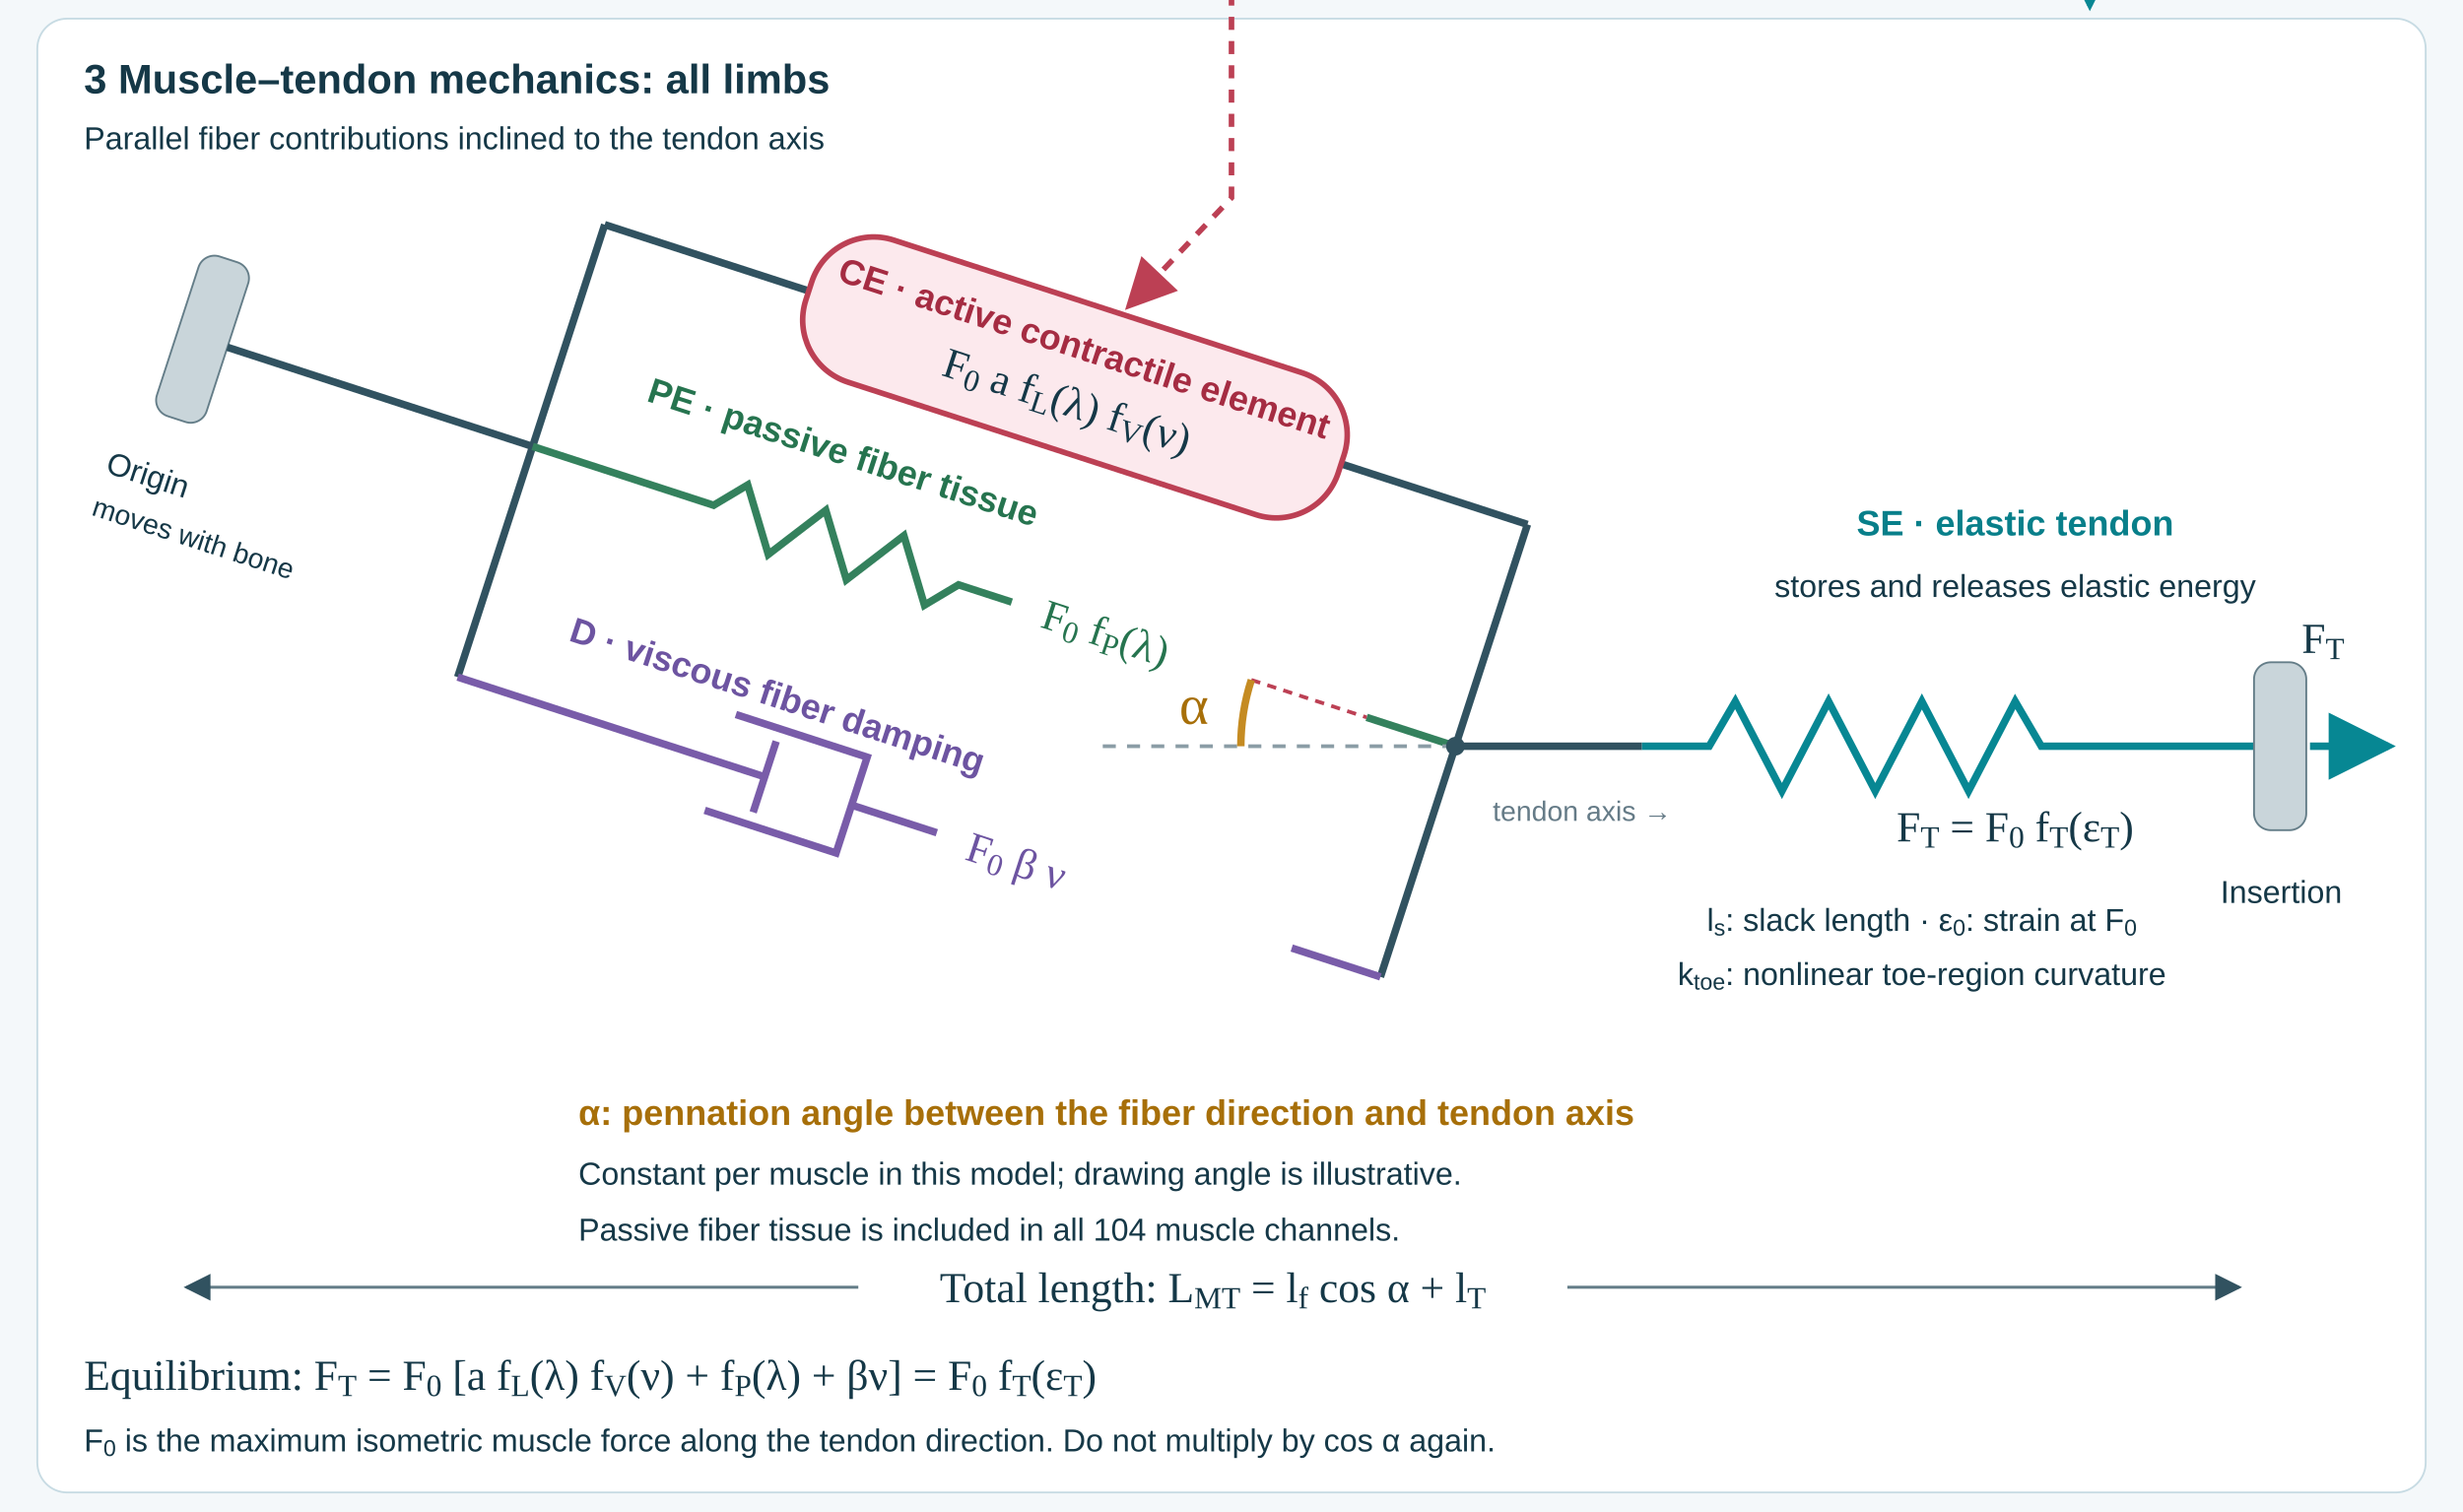
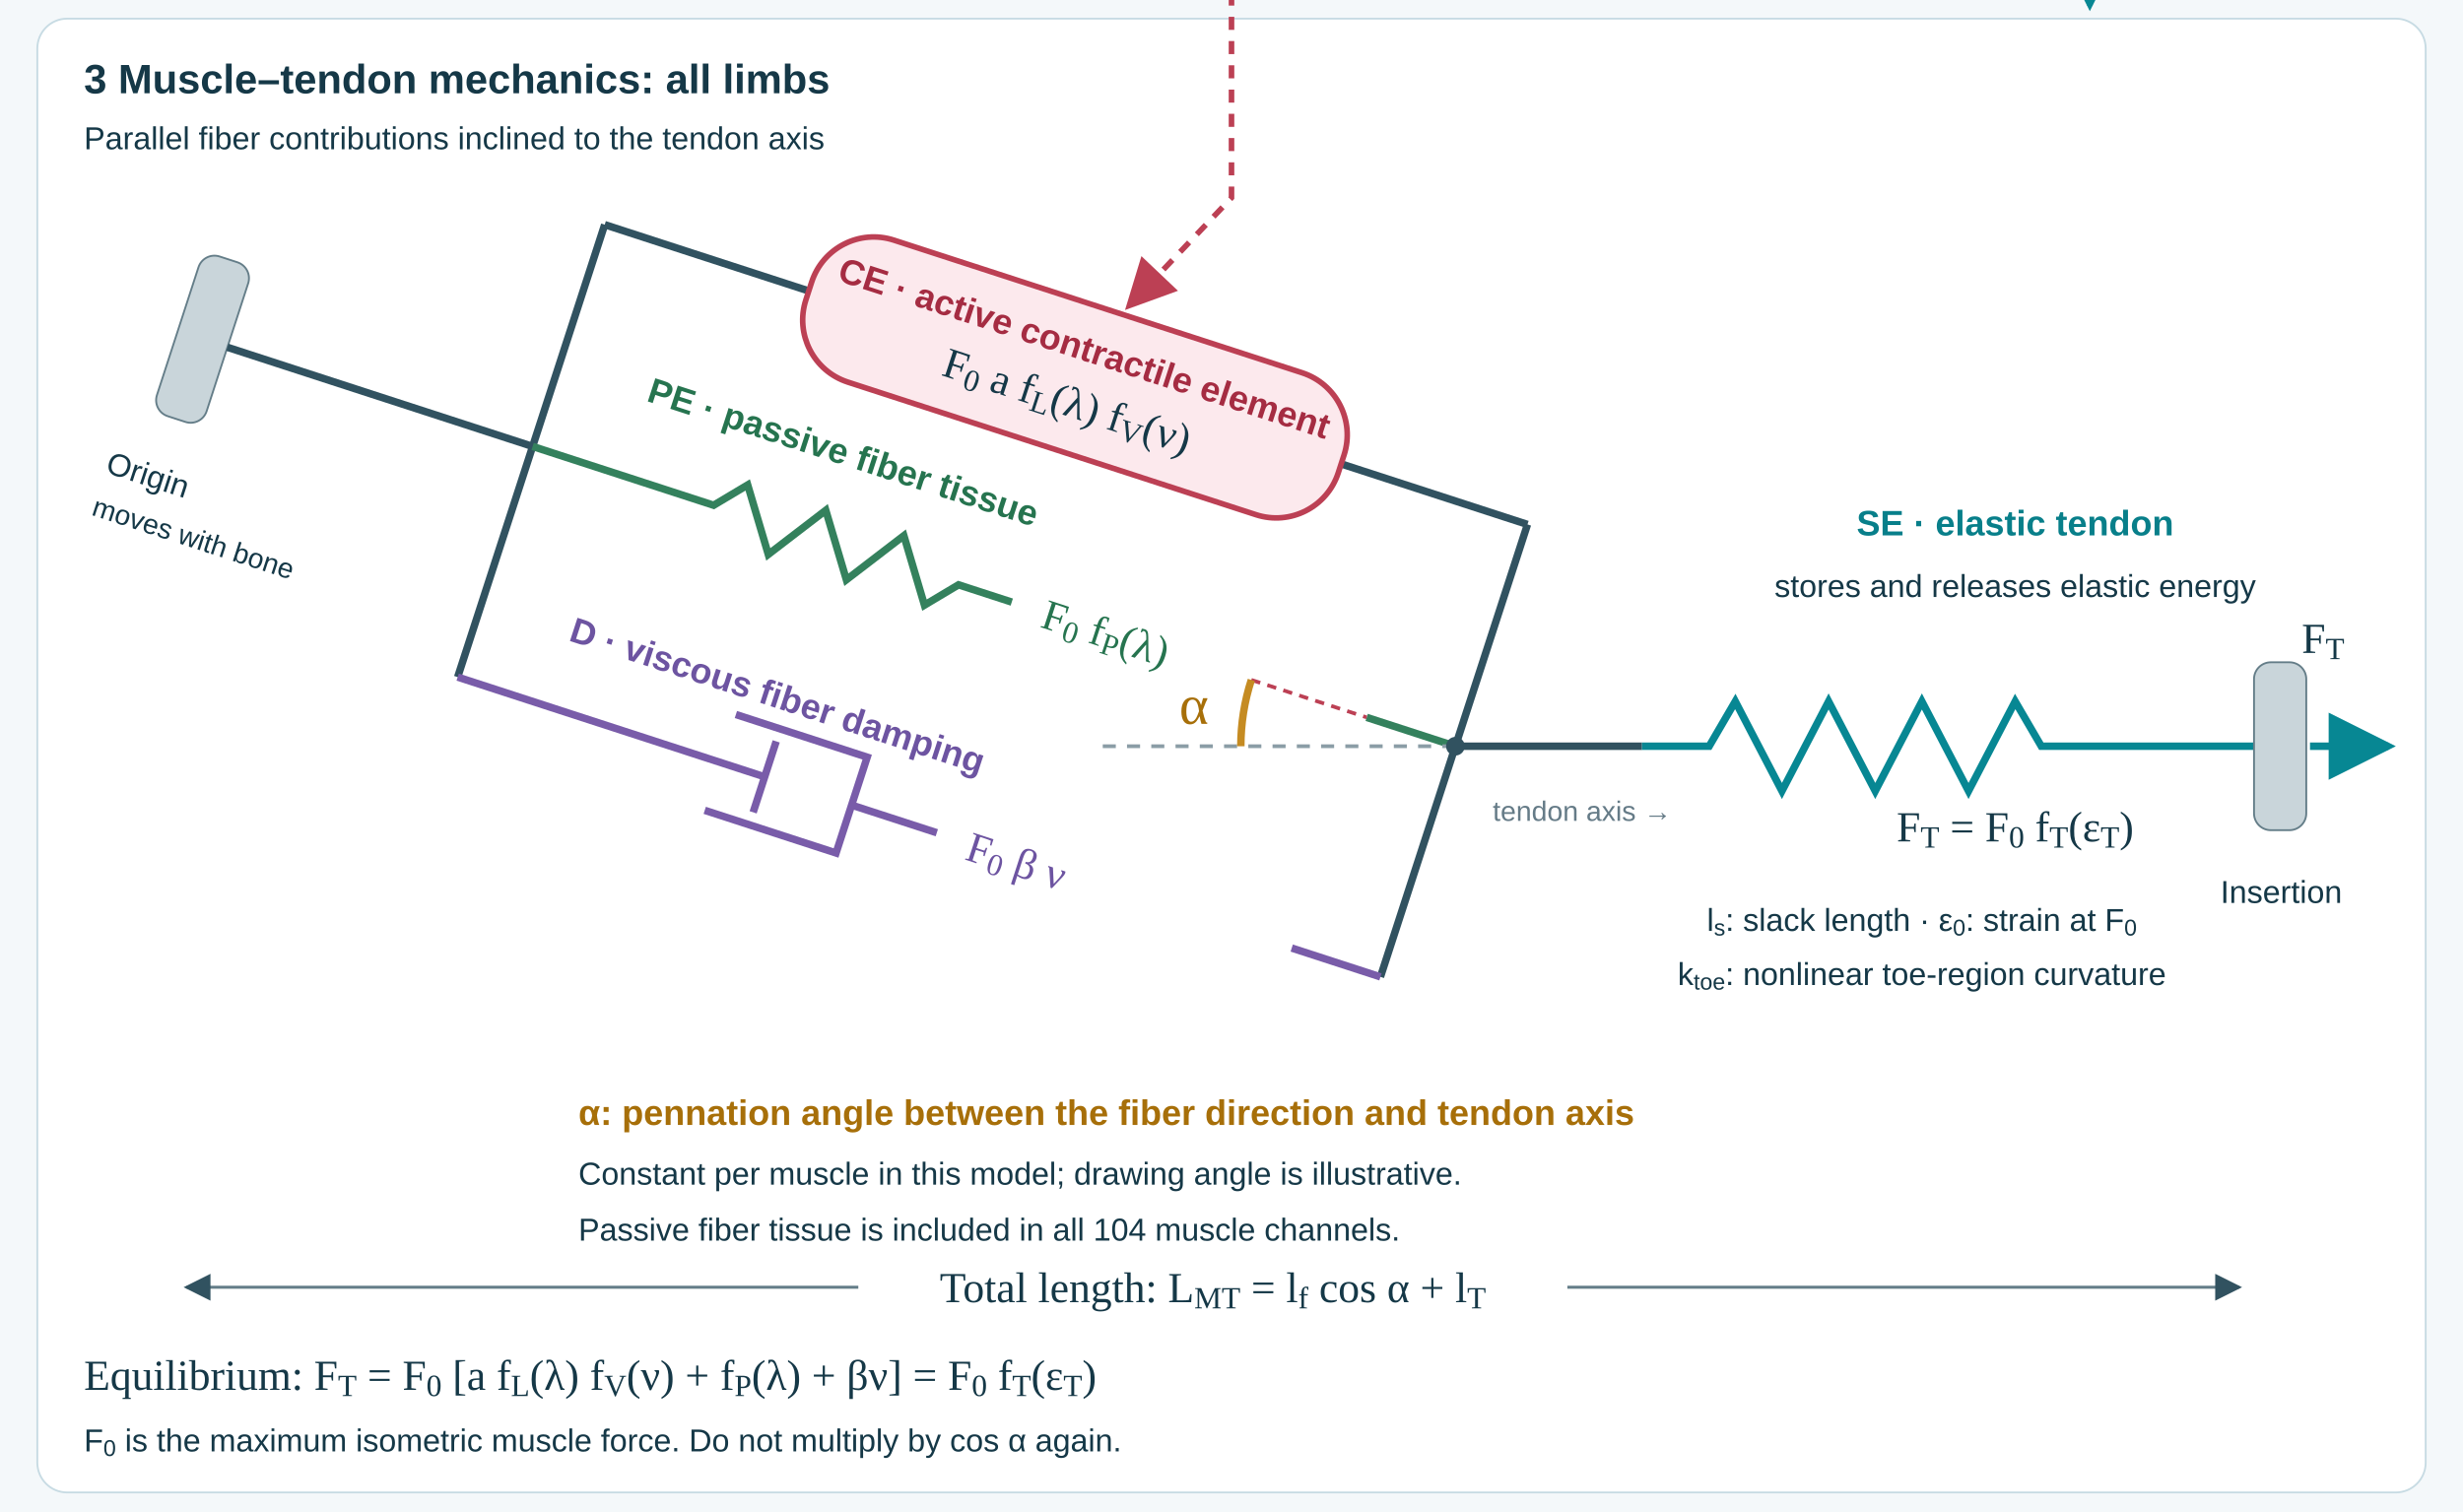
<svg xmlns="http://www.w3.org/2000/svg" width="1320" height="810" viewBox="40 340 1320 810" role="img" aria-labelledby="title desc">
  <defs>
    <marker id="arrow" markerWidth="9" markerHeight="9" refX="8" refY="4.5" orient="auto-start-reverse">
      <path d="M0 0 L9 4.5 L0 9Z" fill="#315260" />
    </marker>
    <marker id="redArrow" markerWidth="9" markerHeight="9" refX="8" refY="4.5" orient="auto">
      <path d="M0 0 L9 4.5 L0 9Z" fill="#bc4054" />
    </marker>
    <marker id="tealArrow" markerWidth="9" markerHeight="9" refX="8" refY="4.5" orient="auto">
      <path d="M0 0 L9 4.5 L0 9Z" fill="#078793" />
    </marker>
    <style>
  text{font-family:Arial,Helvetica,sans-serif;fill:#153847} .title{font-size:32px;font-weight:700} .sub{font-size:18px;fill:#4d6874}
  .head{font-size:22px;font-weight:700}.label{font-size:19px}.small{font-size:17px}.tiny{font-size:15px}.math{font-size:23px;font-family:Georgia,'Times New Roman',serif}
  .wire{stroke:#315260;stroke-width:4;fill:none}.dim{stroke:#647d88;stroke-width:1.6;fill:none;marker-start:url(#arrow);marker-end:url(#arrow)}
 </style>
  </defs>
  <rect width="1400" height="1880" rx="18" fill="#f4f8fa" />
  <text x="60" y="60" class="title">Muscle: excitation to tendon force</text>
  <text x="60" y="95" class="sub">Applied four-limb model · passive fiber force included · elastic tendon · constant pennation</text>
  <rect x="60" y="130" width="355" height="165" rx="14" fill="#e9f2fb" stroke="#87a9c8" />
  <text x="85" y="166" class="head">1  Prescribed excitation</text>
  <text x="85" y="204" class="math">u(t) ∈ [0, 1]</text>
  <text x="85" y="238" class="small">Fixed, fitted motor-input waveform</text>
  <text x="85" y="266" class="small">Not muscle force or activation</text>
  <path d="M420 211H478" class="wire" marker-end="url(#arrow)" />
  <rect x="490" y="130" width="430" height="165" rx="14" fill="#fff1f1" stroke="#d5a1a8" />
  <text x="515" y="166" class="head">2  Activation dynamics</text>
  <text x="515" y="204" class="math">da/dt = [u − a] / τ(a, u)</text>
  <text x="515" y="238" class="small">τ<tspan baseline-shift="sub" font-size="72%">act</tspan>: activation time constant</text>
  <text x="515" y="266" class="small">τ<tspan baseline-shift="sub" font-size="72%">deact</tspan>: deactivation time constant</text>
  <rect x="980" y="130" width="360" height="165" rx="14" fill="#e5f5f5" stroke="#82b6bc" />
  <text x="1005" y="166" class="head">Current skeletal geometry</text>
  <text x="1005" y="204" class="math">L<tspan baseline-shift="sub" font-size="72%">MT</tspan>(q) = L<tspan baseline-shift="sub" font-size="72%">path</tspan>(q) + ΔL</text>
  <text x="1005" y="238" class="small">Origin, insertion, via/wrap paths</text>
  <text x="1005" y="266" class="small">Mechanical state; no reflex controller</text>
  <rect x="60" y="350" width="1280" height="790" rx="16" fill="white" stroke="#c7dbe3" />
  <text x="85" y="390" class="head">3  Muscle–tendon mechanics: all limbs</text>
  <text x="85" y="420" class="small">Parallel fiber contributions inclined to the tendon axis</text>
  <path d="M700 297V446L645 504" stroke="#bc4054" stroke-width="3" fill="none" stroke-dasharray="7 6" marker-end="url(#redArrow)" />
  <rect x="703" y="312" width="170" height="28" fill="#f4f8fa" />
  <text x="710" y="332" class="small" style="fill:#a93145">activation a(t)</text>
  <path d="M1160 298V343" stroke="#078793" stroke-width="3" marker-end="url(#tealArrow)" />
  <g id="inclined-fiber-elements" transform="translate(0 120) rotate(18 820 620)">
    <rect x="100" y="575" width="28" height="90" rx="9" fill="#c9d5da" stroke="#647d88" />
    <path d="M128 620H300M300 495V750M820 495V750" class="wire" />
    <text x="86" y="704" class="small">Origin</text>
    <text x="86" y="728" class="tiny">moves with bone</text>
    <path d="M300 495H415M715 495H820" class="wire" />
    <rect x="415" y="455" width="300" height="80" rx="35" fill="#fce9ed" stroke="#bc4054" stroke-width="3" />
    <text x="565" y="485" text-anchor="middle" class="label" style="font-weight:700;fill:#a52c42">CE · active contractile element</text>
    <text x="565" y="516" text-anchor="middle" class="math">F<tspan baseline-shift="sub" font-size="72%">0</tspan> a f<tspan baseline-shift="sub" font-size="72%">L</tspan>(λ) f<tspan baseline-shift="sub" font-size="72%">V</tspan>(ν)</text>
    <text x="350" y="578" class="label" style="font-weight:700;fill:#26744f">PE · passive fiber tissue</text>
    <path d="M300 620H402L416 604L438 636L460 604L482 636L504 604L526 636L540 620H820" stroke="#34815d" stroke-width="4" fill="none" />
    <rect x="570" y="601" width="200" height="38" fill="white" />
    <text x="588" y="628" class="math" style="fill:#26744f">F<tspan baseline-shift="sub" font-size="72%">0</tspan> f<tspan baseline-shift="sub" font-size="72%">P</tspan>(λ)</text>
    <text x="350" y="713" class="label" style="font-weight:700;fill:#6d54a1">D · viscous fiber damping</text>
    <path d="M300 750H473M473 730V770M448 723H522V777H448M522 750H820" stroke="#795ca9" stroke-width="4" fill="none" />
    <rect x="570" y="733" width="200" height="37" fill="white" />
    <text x="588" y="759" class="math" style="fill:#6d54a1">F<tspan baseline-shift="sub" font-size="72%">0</tspan> β ν</text>
  </g>
  <path d="M820 740H920" class="wire" />
  <g id="main-series-tendon" transform="translate(0 120)">
    <text x="1120" y="507" text-anchor="middle" class="label" style="font-weight:700;fill:#087f8a">SE · elastic tendon</text>
    <text x="1120" y="540" text-anchor="middle" class="small">stores and releases elastic energy</text>
    <path d="M920 620H956L970 596L995 644L1020 596L1045 644L1070 596L1095 644L1120 596L1134 620H1248" stroke="#078793" stroke-width="4" fill="none" />
    <rect x="1248" y="575" width="28" height="90" rx="9" fill="#c9d5da" stroke="#647d88" />
    <path d="M1278 620H1320" stroke="#078793" stroke-width="4" marker-end="url(#tealArrow)" />
    <text x="1285" y="570" text-anchor="middle" class="math">F<tspan baseline-shift="sub" font-size="72%">T</tspan>
    </text>
    <text x="1230" y="704" class="small">Insertion</text>
    <text x="1120" y="671" text-anchor="middle" class="math">F<tspan baseline-shift="sub" font-size="72%">T</tspan> = F<tspan baseline-shift="sub" font-size="72%">0</tspan> f<tspan baseline-shift="sub" font-size="72%">T</tspan>(ε<tspan baseline-shift="sub" font-size="72%">T</tspan>)</text>
    <text x="1070" y="719" text-anchor="middle" class="small">l<tspan baseline-shift="sub" font-size="72%">s</tspan>: slack length  ·  ε<tspan baseline-shift="sub" font-size="72%">0</tspan>: strain at F<tspan baseline-shift="sub" font-size="72%">0</tspan>
    </text>
    <text x="1070" y="748" text-anchor="middle" class="small">k<tspan baseline-shift="sub" font-size="72%">toe</tspan>: nonlinear toe-region curvature</text>
  </g>
  <g id="main-pennation">
    <path d="M820 740H630" stroke="#8b9da6" stroke-width="2" stroke-dasharray="7 6" />
    <path d="M710.628 704.463L772.447 724.549" stroke="#bc4054" stroke-width="2" stroke-dasharray="5 4" fill="none" />
    <path d="M705 740A115 115 0 0 1 710.628 704.463" stroke="#c58b22" stroke-width="4" fill="none" />
    <text x="672" y="728" class="math" style="font-size:30px;fill:#a76f09">α</text>
    <circle cx="820" cy="740" r="5" fill="#315260" />
    <text x="840" y="780" class="tiny" style="fill:#657b87">tendon axis →</text>
    <text x="350" y="943" class="label" style="font-weight:700;fill:#a76f09">α: pennation angle between the fiber direction and tendon axis</text>
    <text x="350" y="975" class="small">Constant per muscle in this model; drawing angle is illustrative.</text>
    <text x="350" y="1005" class="small">Passive fiber tissue is included in all 104 muscle channels.</text>
  </g>
  <g transform="translate(0 220)">
    <path d="M140 810H1240" class="dim" />
    <rect x="500" y="793" width="380" height="34" fill="white" />
    <text x="690" y="818" text-anchor="middle" class="math">Total length: L<tspan baseline-shift="sub" font-size="72%">MT</tspan> = l<tspan baseline-shift="sub" font-size="72%">f</tspan> cos α + l<tspan baseline-shift="sub" font-size="72%">T</tspan>
    </text>
    <text x="85" y="865" class="math">Equilibrium: F<tspan baseline-shift="sub" font-size="72%">T</tspan> = F<tspan baseline-shift="sub" font-size="72%">0</tspan> [a f<tspan baseline-shift="sub" font-size="72%">L</tspan>(λ) f<tspan baseline-shift="sub" font-size="72%">V</tspan>(ν) + f<tspan baseline-shift="sub" font-size="72%">P</tspan>(λ) + βν] = F<tspan baseline-shift="sub" font-size="72%">0</tspan> f<tspan baseline-shift="sub" font-size="72%">T</tspan>(ε<tspan baseline-shift="sub" font-size="72%">T</tspan>)</text>
-     <text x="85" y="898" class="small">F<tspan baseline-shift="sub" font-size="72%">0</tspan> is the maximum isometric muscle force along the tendon direction. Do not multiply by cos α again.</text>
+     <text x="85" y="898" class="small">F<tspan baseline-shift="sub" font-size="72%">0</tspan> is the maximum isometric muscle force. Do not multiply by cos α again.</text>
  </g>
  <g id="lower-explanations" transform="translate(0 220)">
    <rect x="60" y="955" width="620" height="405" rx="14" fill="white" stroke="#c7dbe3" />
    <text x="85" y="996" class="head">Pennation and length partition</text>
    <path d="M135 1190L480 1052" stroke="#bc4054" stroke-width="7" />
    <path d="M135 1190H575" stroke="#078793" stroke-width="3" />
    <path d="M480 1052V1190" stroke="#9aaeb6" stroke-width="2" stroke-dasharray="6 6" />
    <path d="M211 1190A76 76 0 0 0 205.5 1161.8" stroke="#c58b22" stroke-width="3" fill="none" />
    <text x="228" y="1174" class="math" style="fill:#a76f09">α</text>
    <text x="296" y="1092" class="math" transform="rotate(-21.8 296 1092)">fiber length l<tspan baseline-shift="sub" font-size="72%">f</tspan>
    </text>
    <text x="485" y="1225" class="small">tendon axis</text>
    <path d="M140 1238H475" class="dim" />
    <text x="294" y="1270" text-anchor="middle" class="math">projected fiber length = l<tspan baseline-shift="sub" font-size="72%">f</tspan> cos α</text>
    <text x="85" y="1310" class="small">α is held constant in this implementation.</text>
    <text x="85" y="1338" class="small">The config stores cos α, not the angle in degrees.</text>
    <rect x="710" y="955" width="630" height="405" rx="14" fill="#eef5f8" stroke="#c7dbe3" />
    <text x="735" y="996" class="head">Parameters that control the response</text>
    <text x="735" y="1041" class="label">Activation: τ<tspan baseline-shift="sub" font-size="72%">act</tspan>, τ<tspan baseline-shift="sub" font-size="72%">deact</tspan>; optional switch smoothing</text>
    <text x="735" y="1085" class="label">Active CE: F<tspan baseline-shift="sub" font-size="72%">0</tspan>, l<tspan baseline-shift="sub" font-size="72%">opt</tspan>, v<tspan baseline-shift="sub" font-size="72%">max</tspan>; f<tspan baseline-shift="sub" font-size="72%">L</tspan> and f<tspan baseline-shift="sub" font-size="72%">V</tspan> curve parameters</text>
    <text x="735" y="1129" class="label">Passive PE: exponential scale and exponent (included)</text>
    <text x="735" y="1173" class="label">Damping: β  ·  Series tendon: l<tspan baseline-shift="sub" font-size="72%">s</tspan>, ε<tspan baseline-shift="sub" font-size="72%">0</tspan>, k<tspan baseline-shift="sub" font-size="72%">toe</tspan>
    </text>
    <text x="735" y="1217" class="label">Geometry: α, attachments, path routing and ΔL</text>
    <text x="735" y="1261" class="label">States: a(t), l<tspan baseline-shift="sub" font-size="72%">f</tspan>(t); initial values a(0), l<tspan baseline-shift="sub" font-size="72%">f</tspan>(0)</text>
    <text x="735" y="1305" class="small">λ = l<tspan baseline-shift="sub" font-size="72%">f</tspan> / l<tspan baseline-shift="sub" font-size="72%">opt</tspan>  ·  ν = (dlf/dt) / (l<tspan baseline-shift="sub" font-size="72%">opt</tspan> v<tspan baseline-shift="sub" font-size="72%">max</tspan>)</text>
    <text x="735" y="1333" class="small">ε<tspan baseline-shift="sub" font-size="72%">T</tspan> = (l<tspan baseline-shift="sub" font-size="72%">T</tspan> − l<tspan baseline-shift="sub" font-size="72%">s</tspan>) / l<tspan baseline-shift="sub" font-size="72%">s</tspan>  ·  F<tspan baseline-shift="sub" font-size="72%">T</tspan> is the computed tension (N).</text>
    <rect x="60" y="1380" width="1280" height="180" rx="14" fill="white" stroke="#c7dbe3" />
    <text x="85" y="1411" class="head">Read the symbols</text>
    <text x="85" y="1444" class="small">l<tspan baseline-shift="sub" font-size="72%">opt</tspan>: optimal fiber length (m)</text>
    <text x="85" y="1474" class="small">v<tspan baseline-shift="sub" font-size="72%">max</tspan>: maximum shortening speed (optimal fiber lengths/s)</text>
    <text x="85" y="1504" class="small">l<tspan baseline-shift="sub" font-size="72%">f</tspan>, l<tspan baseline-shift="sub" font-size="72%">T</tspan>: fiber and tendon length (m); L<tspan baseline-shift="sub" font-size="72%">MT</tspan>: total MT length (m)</text>
    <text x="85" y="1534" class="small">q: skeletal configuration; ΔL: fixed path-length offset (m)</text>
    <text x="735" y="1444" class="small">f<tspan baseline-shift="sub" font-size="72%">L</tspan>, f<tspan baseline-shift="sub" font-size="72%">V</tspan>: normalized active force–length / velocity factors</text>
    <text x="735" y="1474" class="small">Passive fiber force is included; tendon elasticity is separate.</text>
    <text x="735" y="1504" class="small">β: normalized damping coefficient; α: pennation angle</text>
    <text x="735" y="1534" class="small">t: time (s); a: activation (0–1); u: excitation (0–1)</text>
    <text x="60" y="1600" class="small">All limbs include passive fiber force: Prilutsky (2016), Table 10.3; Rahmati et al. (2025), Table 3.</text>
    <text x="60" y="1629" class="small">Exact per-muscle values, units, complete equations, references and configuration links are in the accompanying muscle guide.</text>
  </g>
</svg>
